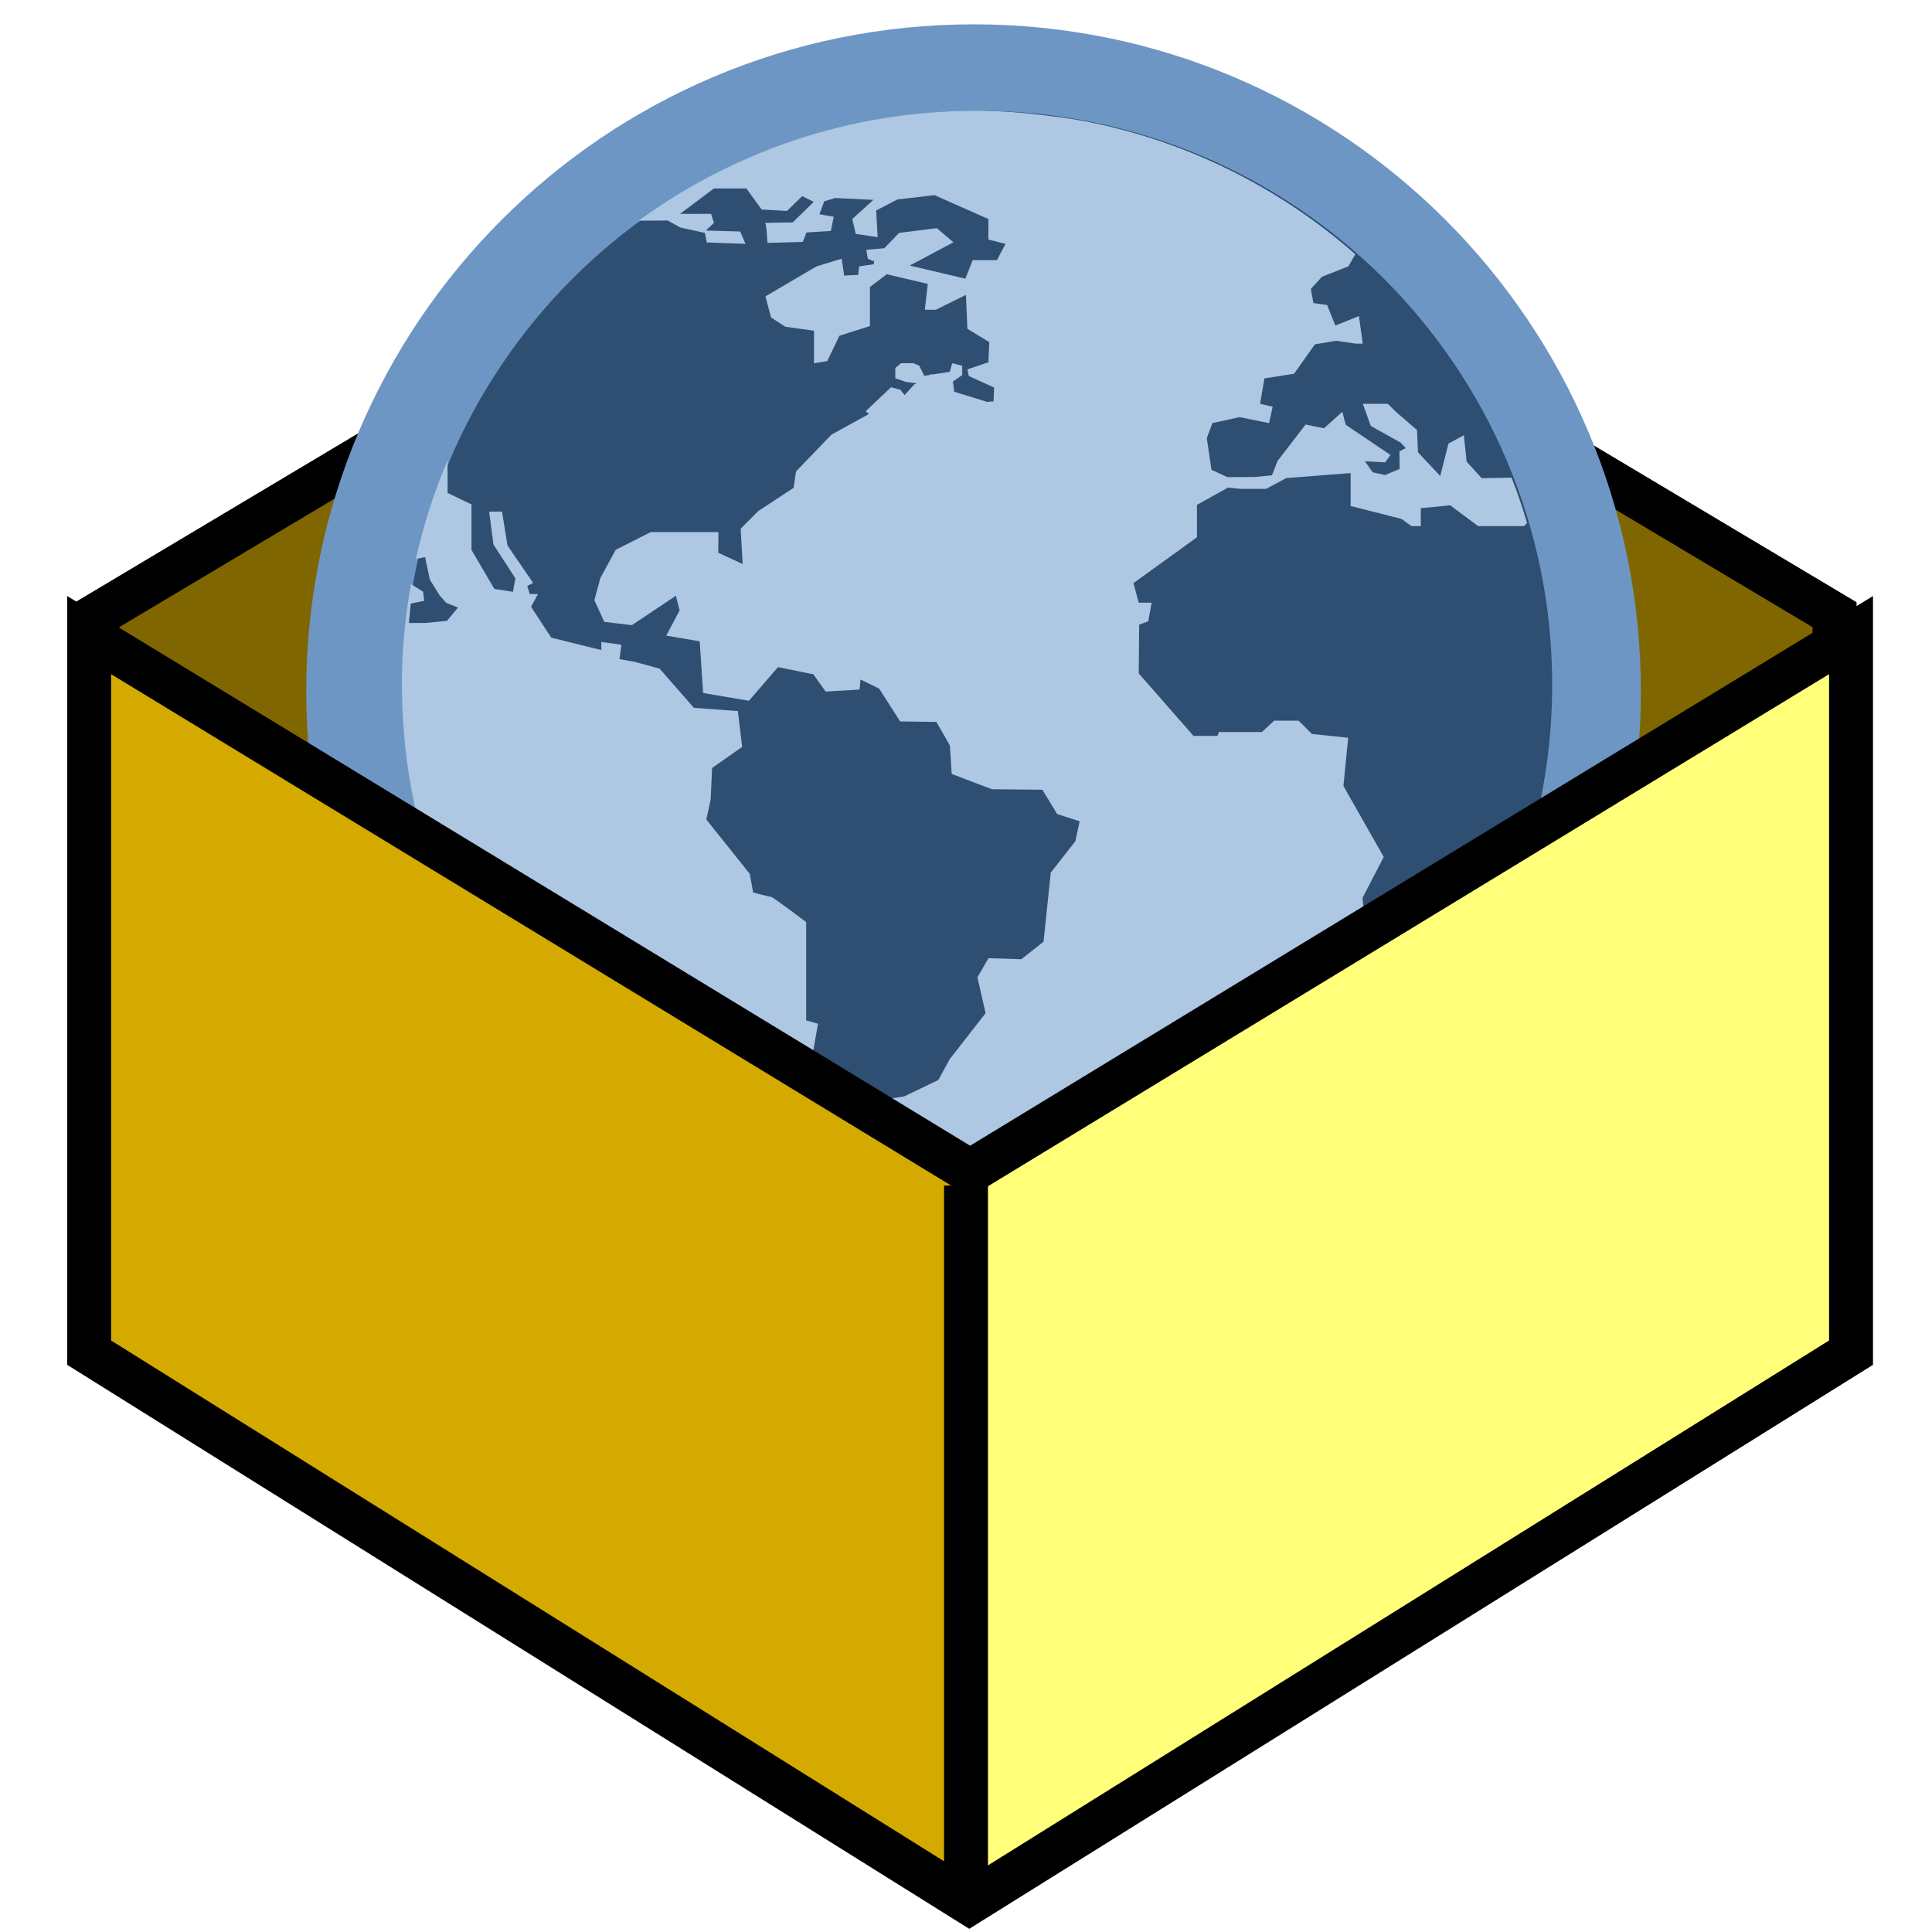
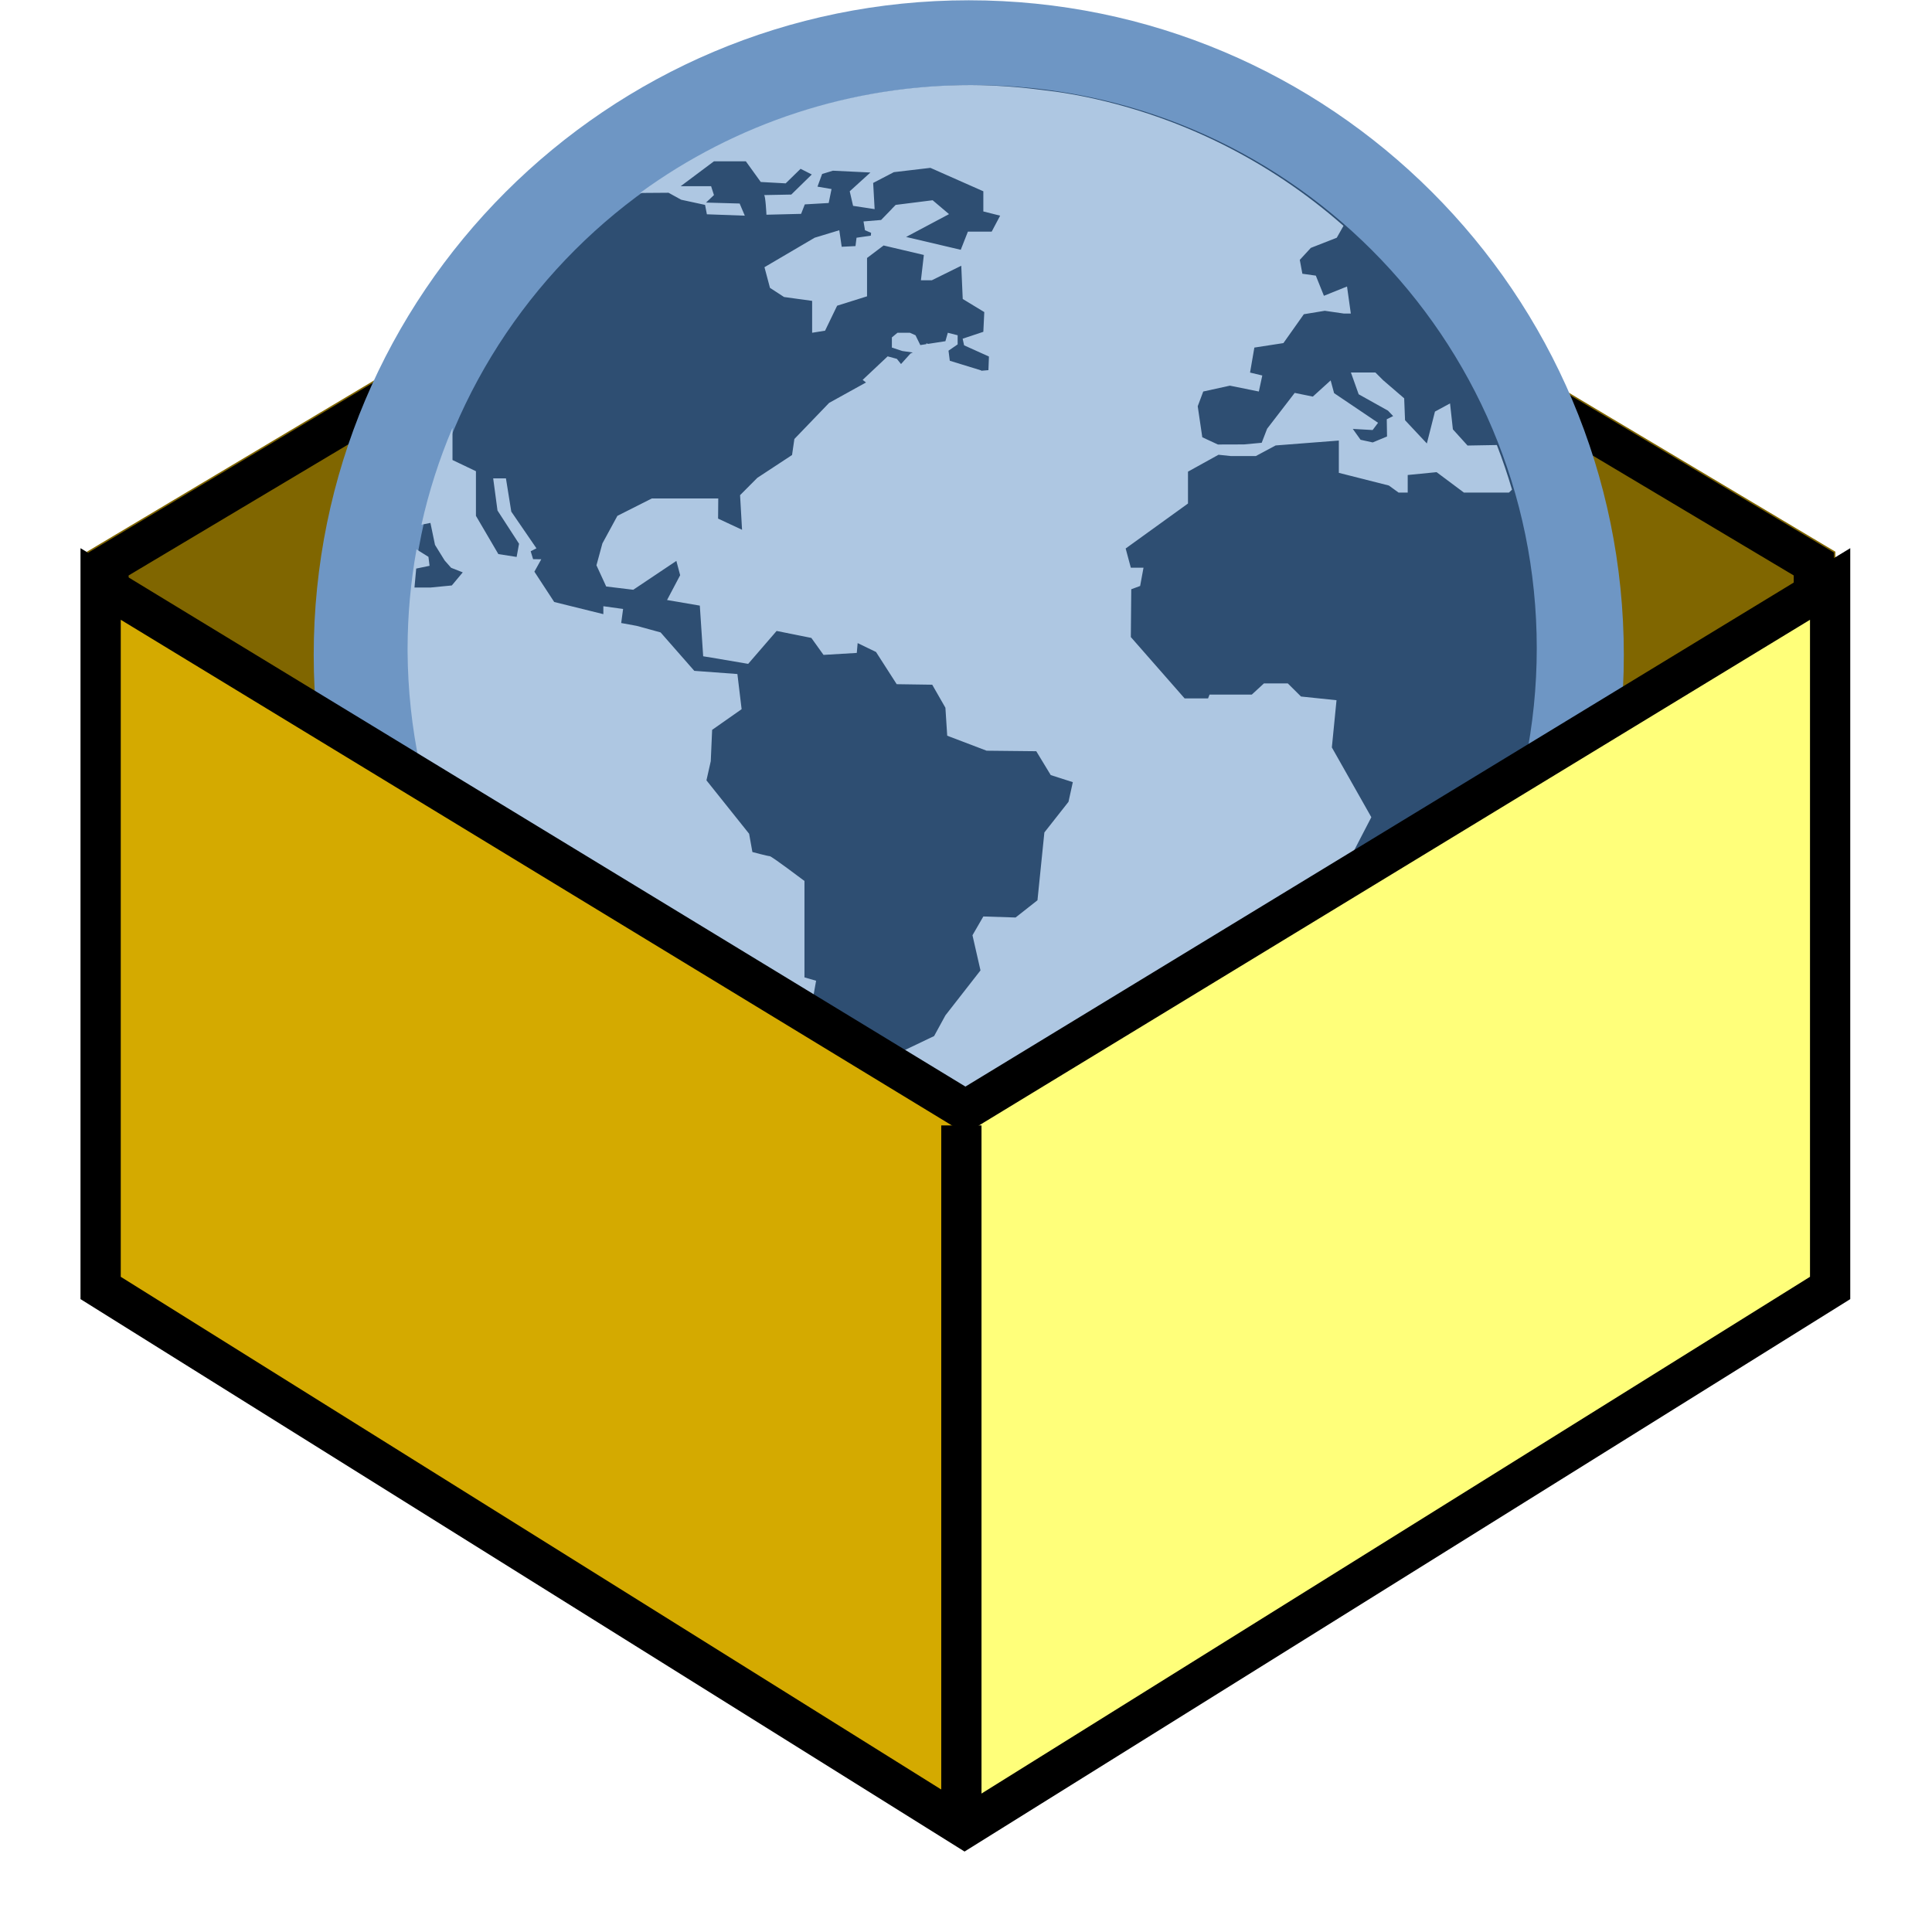
- <svg xmlns="http://www.w3.org/2000/svg" xmlns:xlink="http://www.w3.org/1999/xlink" width="22" height="22" viewBox="0 0 22 22">
+ <svg xmlns="http://www.w3.org/2000/svg" xmlns:xlink="http://www.w3.org/1999/xlink" width="24" height="24">
  <defs>
-     <polygon id="icon-geopackage-a" points="0 .128 10.142 6.18 10.142 13.944 0 7.892" />
-     <polygon id="icon-geopackage-b" points="10.142 .128 20.283 6.18 20.283 13.944 10.142 7.892" />
+     <path id="a" d="M10.142 13.944L0 7.892V.128L10.142 6.18z" />
+     <path id="b" d="M20.283 13.944L10.142 7.892V.128L20.283 6.18z" />
  </defs>
-   <g fill="none" fill-rule="evenodd">
-     <g transform="rotate(-180 10.57 7.375)">
-       <use fill="#806600" xlink:href="#icon-geopackage-a" />
-       <path stroke="#000" stroke-width=".5" d="M0.25,0.569 L0.25,7.75 L9.892,13.503 L9.892,6.322 L0.25,0.569 Z" />
-       <g transform="matrix(-1 0 0 1 30.425 0)">
-         <use fill="#806600" xlink:href="#icon-geopackage-b" />
-         <path stroke="#000" stroke-width=".5" d="M10.392,0.569 L10.392,7.75 L20.033,13.503 L20.033,6.322 L10.392,0.569 Z" />
-       </g>
-     </g>
-     <g transform="translate(3.459)">
-       <circle cx="7.627" cy="7.876" r="7.599" fill="#6E96C4" />
-       <g transform="translate(.95 1.199)">
-         <circle cx="6.73" cy="6.598" r="6.536" fill="#2E4E72" />
-         <path fill="#AEC7E2" fill-rule="nonzero" d="M12.463,4.246 L12.292,4.058 L12.26,3.757 L12.085,3.852 L11.991,4.221 L11.738,3.952 L11.727,3.698 L11.484,3.488 L11.394,3.399 L11.11,3.399 L11.2,3.651 L11.54,3.841 L11.599,3.904 L11.526,3.941 L11.529,4.141 L11.363,4.21 L11.222,4.179 L11.133,4.053 L11.363,4.066 L11.425,3.982 L10.915,3.638 L10.876,3.49 L10.668,3.678 L10.458,3.635 L10.138,4.051 L10.075,4.214 L9.87,4.233 L9.567,4.234 L9.386,4.15 L9.333,3.79 L9.397,3.619 L9.706,3.551 L10.042,3.619 L10.083,3.433 L9.94,3.399 L9.989,3.11 L10.327,3.057 L10.564,2.722 L10.807,2.681 L11.028,2.714 L11.109,2.714 L11.065,2.4 L10.797,2.508 L10.703,2.274 L10.547,2.252 L10.518,2.091 L10.645,1.952 L10.946,1.834 L11.024,1.696 C10.167,0.941 9.111,0.407 7.947,0.182 C7.921,0.177 7.895,0.172 7.868,0.168 C7.748,0.146 7.626,0.131 7.503,0.116 C7.242,0.084 6.977,0.062 6.706,0.062 C5.271,0.062 3.944,0.528 2.864,1.314 L2.92,1.314 L3.194,1.312 L3.341,1.393 L3.618,1.453 L3.639,1.562 L4.08,1.578 L4.02,1.437 L3.629,1.426 L3.721,1.339 L3.688,1.236 L3.335,1.236 L3.721,0.947 L4.09,0.947 L4.264,1.187 L4.553,1.203 L4.726,1.034 L4.857,1.1 L4.618,1.333 C4.618,1.333 4.286,1.339 4.302,1.339 C4.319,1.339 4.33,1.567 4.33,1.567 L4.732,1.556 L4.775,1.448 L5.052,1.431 L5.085,1.269 L4.922,1.241 L4.976,1.094 L5.101,1.056 L5.536,1.077 L5.296,1.295 L5.335,1.464 L5.585,1.502 L5.568,1.198 L5.808,1.073 L6.232,1.023 L6.846,1.295 L6.846,1.529 L7.041,1.578 L6.943,1.763 L6.667,1.763 L6.584,1.974 L5.95,1.825 L6.448,1.56 L6.259,1.399 L5.829,1.453 L5.791,1.492 L5.79,1.491 L5.784,1.5 L5.66,1.628 L5.456,1.645 L5.473,1.747 L5.544,1.777 L5.541,1.81 L5.375,1.834 L5.363,1.931 L5.204,1.939 L5.175,1.747 L4.889,1.834 L4.307,2.176 L4.371,2.416 L4.534,2.522 L4.86,2.567 L4.86,2.938 L5.011,2.913 L5.15,2.624 L5.497,2.514 L5.497,2.069 L5.689,1.924 L6.156,2.034 L6.122,2.328 L6.248,2.328 L6.59,2.159 L6.607,2.545 L6.856,2.697 L6.846,2.926 L6.607,3.007 L6.623,3.083 L6.911,3.214 L6.905,3.371 L6.822,3.378 C6.822,3.376 6.821,3.374 6.821,3.374 L6.457,3.262 L6.442,3.145 L6.442,3.145 L6.548,3.072 L6.548,2.966 L6.434,2.937 L6.406,3.035 L6.205,3.066 L6.185,3.059 L6.185,3.07 L6.116,3.08 L6.059,2.966 L5.994,2.937 L5.851,2.937 L5.786,2.991 L5.786,3.109 L5.908,3.15 L6.029,3.166 L6.002,3.178 L5.892,3.3 L5.844,3.239 L5.737,3.211 L5.448,3.484 L5.486,3.515 L5.058,3.751 L4.655,4.17 L4.628,4.356 L4.225,4.621 L4.025,4.822 L4.048,5.224 L3.77,5.095 L3.772,4.86 L3.001,4.86 L2.602,5.062 L2.428,5.382 L2.359,5.636 L2.472,5.882 L2.786,5.92 L3.287,5.585 L3.33,5.751 L3.178,6.039 L3.559,6.104 L3.597,6.692 L3.645,6.7 L3.649,6.701 L4.119,6.781 L4.45,6.398 L4.852,6.479 L4.993,6.676 L5.379,6.653 L5.39,6.539 L5.602,6.642 L5.841,7.016 L6.254,7.022 L6.407,7.289 L6.428,7.614 L6.885,7.788 L7.461,7.794 L7.629,8.071 L7.885,8.153 L7.836,8.381 L7.556,8.737 L7.474,9.524 L7.221,9.724 L6.847,9.712 L6.721,9.93 L6.814,10.338 L6.407,10.86 L6.276,11.099 L5.887,11.286 L5.632,11.325 L5.621,11.433 L5.801,11.485 L5.778,11.601 L5.618,11.756 L5.716,11.879 L5.909,11.885 L5.898,12.034 L5.847,12.181 L5.83,12.3 L6.116,12.541 L6.078,12.666 L5.689,12.659 L5.301,12.321 L5,11.791 L5.042,11.279 L4.814,10.975 L4.906,10.459 L4.771,10.42 L4.771,9.301 C4.771,9.301 4.39,9.012 4.368,9.012 C4.346,9.012 4.167,8.964 4.167,8.964 L4.129,8.752 L3.634,8.133 L3.683,7.91 L3.7,7.546 L4.042,7.306 L3.993,6.898 L3.493,6.861 L3.102,6.415 L2.825,6.339 L2.645,6.306 L2.667,6.143 L2.438,6.111 L2.438,6.203 L1.868,6.062 L1.638,5.71 L1.717,5.566 L1.623,5.565 L1.595,5.473 L1.662,5.439 L1.37,5.013 L1.308,4.627 L1.161,4.627 L1.21,5.001 L1.46,5.387 L1.432,5.54 L1.22,5.507 L0.96,5.063 L0.96,4.545 L0.688,4.414 L0.688,4.099 L0.688,4.042 C0.535,4.401 0.414,4.778 0.327,5.166 L0.342,5.163 L0.432,5.145 L0.485,5.4 L0.597,5.581 L0.672,5.666 L0.807,5.719 L0.68,5.871 L0.433,5.895 L0.247,5.895 L0.268,5.674 L0.422,5.643 L0.409,5.539 L0.281,5.458 L0.271,5.451 C0.204,5.825 0.167,6.209 0.167,6.601 C0.167,6.613 0.168,6.624 0.168,6.636 C0.187,10.226 3.113,13.141 6.707,13.141 C8.751,13.141 10.579,12.198 11.779,10.724 L11.564,10.724 L11.564,10.289 L11.314,9.953 L11.314,9.43 L11.123,9.24 L11.107,9.023 L11.348,8.56 L10.889,7.751 L10.943,7.202 L10.531,7.159 L10.378,7.007 L10.101,7.007 L9.96,7.137 L9.471,7.137 L9.454,7.181 L9.182,7.181 L8.558,6.469 L8.563,5.914 L8.666,5.876 L8.705,5.664 L8.558,5.664 L8.498,5.441 L9.221,4.919 L9.221,4.55 L9.575,4.353 L9.718,4.368 L10.009,4.368 L10.237,4.245 L10.971,4.188 L10.971,4.563 L11.55,4.71 L11.664,4.792 L11.77,4.792 L11.77,4.588 L12.105,4.555 L12.422,4.792 L12.944,4.792 L12.98,4.758 C12.929,4.582 12.87,4.41 12.804,4.24 L12.463,4.246 Z" />
-       </g>
-     </g>
-     <g transform="translate(1 7)">
-       <polygon fill="#D4AA00" points="0 .137 10 6.348 10 14.844 0 8.401" />
-       <polygon fill="#FFFF7A" points="10 .137 20 6.342 20 14.844 10 8.401" transform="matrix(-1 0 0 1 30 0)" />
-       <path stroke="#000" stroke-linecap="square" stroke-width=".5" d="M10,6.75 L10,14.52" />
-       <polygon stroke="#000" stroke-width=".5" points=".015 8.403 10.037 14.669 20.078 8.403 20.078 .232 10.047 6.339 .015 .232" />
+   <g transform="matrix(-1.07085 0 0 -1.07027 22.8 15.3)" fill="none" fill-rule="evenodd" stroke-width=".934">
+     <use height="100%" width="100%" xlink:href="#a" fill="#806600" />
+     <path d="M.25.569v7.18l9.642 5.754v-7.18z" stroke="#000" stroke-width=".467" />
+     <g transform="matrix(-1 0 0 1 30.425 0)">
+       <use height="100%" width="100%" xlink:href="#b" fill="#806600" />
+       <path d="M10.392.569v7.18l9.641 5.754v-7.18z" stroke="#000" stroke-width=".467" />
    </g>
  </g>
+   <g transform="matrix(1.07085 0 0 1.07027 3.867 -.293)" fill="none" fill-rule="evenodd" stroke-width=".934">
+     <circle r="7.599" cy="7.876" cx="7.627" fill="#6e96c4" />
+     <g transform="translate(.95 1.199)">
+       <circle r="6.536" cy="6.598" cx="6.73" fill="#2e4e72" />
+       <path d="M12.463 4.246l-.17-.188-.033-.301-.175.095-.094.37-.253-.27-.01-.254-.244-.21-.09-.09h-.284l.09.253.34.19.06.063-.074.037.003.2-.166.069-.141-.031-.09-.126.23.013.063-.084-.51-.344-.04-.148-.207.188-.21-.043-.32.416-.063.163-.205.019-.303.001-.181-.084-.053-.36.064-.171.309-.068.336.068.04-.186-.142-.034.05-.29.337-.052.237-.335.243-.04.221.032h.081l-.044-.314-.268.108-.094-.234-.156-.022-.03-.161.128-.139.301-.118.078-.138A6.525 6.525 0 0 0 7.947.182L7.868.168C7.748.146 7.626.13 7.503.116a6.557 6.557 0 0 0-.797-.054 6.504 6.504 0 0 0-3.842 1.252h.056l.274-.002.147.081.277.06.021.109.44.016-.06-.141-.39-.011.092-.087-.033-.103h-.353l.386-.289h.37l.173.24.289.016.173-.169.13.066-.238.233-.316.006c.017 0 .028.228.028.228l.402-.01.043-.11.277-.016.033-.162-.163-.028.054-.147.125-.038.435.021-.24.218.039.169.25.038-.017-.304.24-.125.424-.05.614.272v.234l.195.049-.098.185h-.276l-.083.211-.634-.149.498-.265-.19-.161-.429.054-.038.039H5.79l-.006.008-.124.128-.204.017.017.102.071.03-.003.033-.166.024-.012.097-.16.008-.028-.192-.286.087-.582.342.064.24.163.106.326.045v.37l.15-.024.14-.29.347-.109v-.445l.192-.145.467.11-.034.294h.126l.342-.169.017.386.25.152-.011.229-.24.08.017.077.288.13-.006.158-.083.007-.001-.004-.364-.112-.015-.117.106-.073v-.106l-.114-.029-.028.098-.201.031-.02-.007v.01l-.07.011-.056-.114-.065-.029H5.85l-.065.054v.118l.122.04.121.017-.027.012-.11.122-.048-.06-.107-.029-.29.273.039.03-.428.237-.403.419-.027.186-.403.265-.2.201.023.402-.278-.13.002-.234h-.77l-.4.202-.174.32-.069.254.113.246.314.038.5-.335.044.166-.152.288.38.065.039.588.048.008h.004l.47.08.33-.382.403.081.141.197.386-.023.01-.114.213.103.24.374.412.006.153.267.021.325.457.174.576.006.168.277.256.082-.05.228-.28.356-.08.787-.254.2-.374-.012-.126.218.093.408-.407.522-.131.24-.389.186-.255.039-.01.108.179.052-.023.116-.16.155.098.123.193.006-.011.149-.051.147-.017.12.286.24-.038.125-.39-.007-.387-.338L5 11.79l.042-.512-.228-.304.092-.516-.135-.039V9.3s-.381-.288-.403-.288c-.022 0-.201-.048-.201-.048l-.038-.212-.495-.62.05-.222.016-.364.342-.24-.049-.408-.5-.037-.391-.446-.277-.076-.18-.033.022-.163-.229-.032v.092l-.57-.141-.23-.352.08-.144-.095-.001-.028-.092.067-.034-.292-.426-.062-.386H1.16L1.21 5l.25.386-.028.153-.212-.033-.26-.444v-.518l-.272-.13v-.373a6.472 6.472 0 0 0-.36 1.124l.014-.003.09-.018.053.255.112.181.075.085.135.053-.127.152-.247.024H.247l.02-.22.155-.032-.013-.104-.128-.08-.01-.008A6.55 6.55 0 0 0 .167 6.6v.035a6.547 6.547 0 0 0 6.54 6.505 6.53 6.53 0 0 0 5.072-2.417h-.215v-.435l-.25-.336V9.43l-.191-.19-.016-.217.24-.463-.458-.81.054-.548-.412-.043-.153-.152h-.277l-.141.13H9.47l-.017.044h-.272l-.624-.712.005-.555.103-.038.039-.212h-.147l-.06-.223.723-.522v-.37l.354-.196.143.015h.29l.23-.123.733-.057v.375l.58.147.113.082h.106v-.204l.335-.033.317.237h.522l.036-.034a6.44 6.44 0 0 0-.176-.518z" fill="#aec7e2" fill-rule="nonzero" />
+     </g>
+   </g>
+   <g fill="none" fill-rule="evenodd" stroke-width=".934">
+     <path fill="#d4aa00" d="M11.942 13.8v9.093L1.234 15.997V7.152z" />
+     <path fill="#ffff7a" d="M11.942 13.793v9.1l10.709-6.896V7.152z" />
+     <path d="M10 6.75v7.77" stroke="#000" stroke-width=".467" stroke-linecap="square" transform="matrix(1.07085 0 0 1.07027 1.234 7.006)" />
+     <path stroke="#000" stroke-width=".467" d="M.015.232v8.171l10.022 6.266 10.041-6.266V.232L10.047 6.339z" transform="matrix(1.07085 0 0 1.07027 1.234 7.006)" />
+   </g>
</svg>
